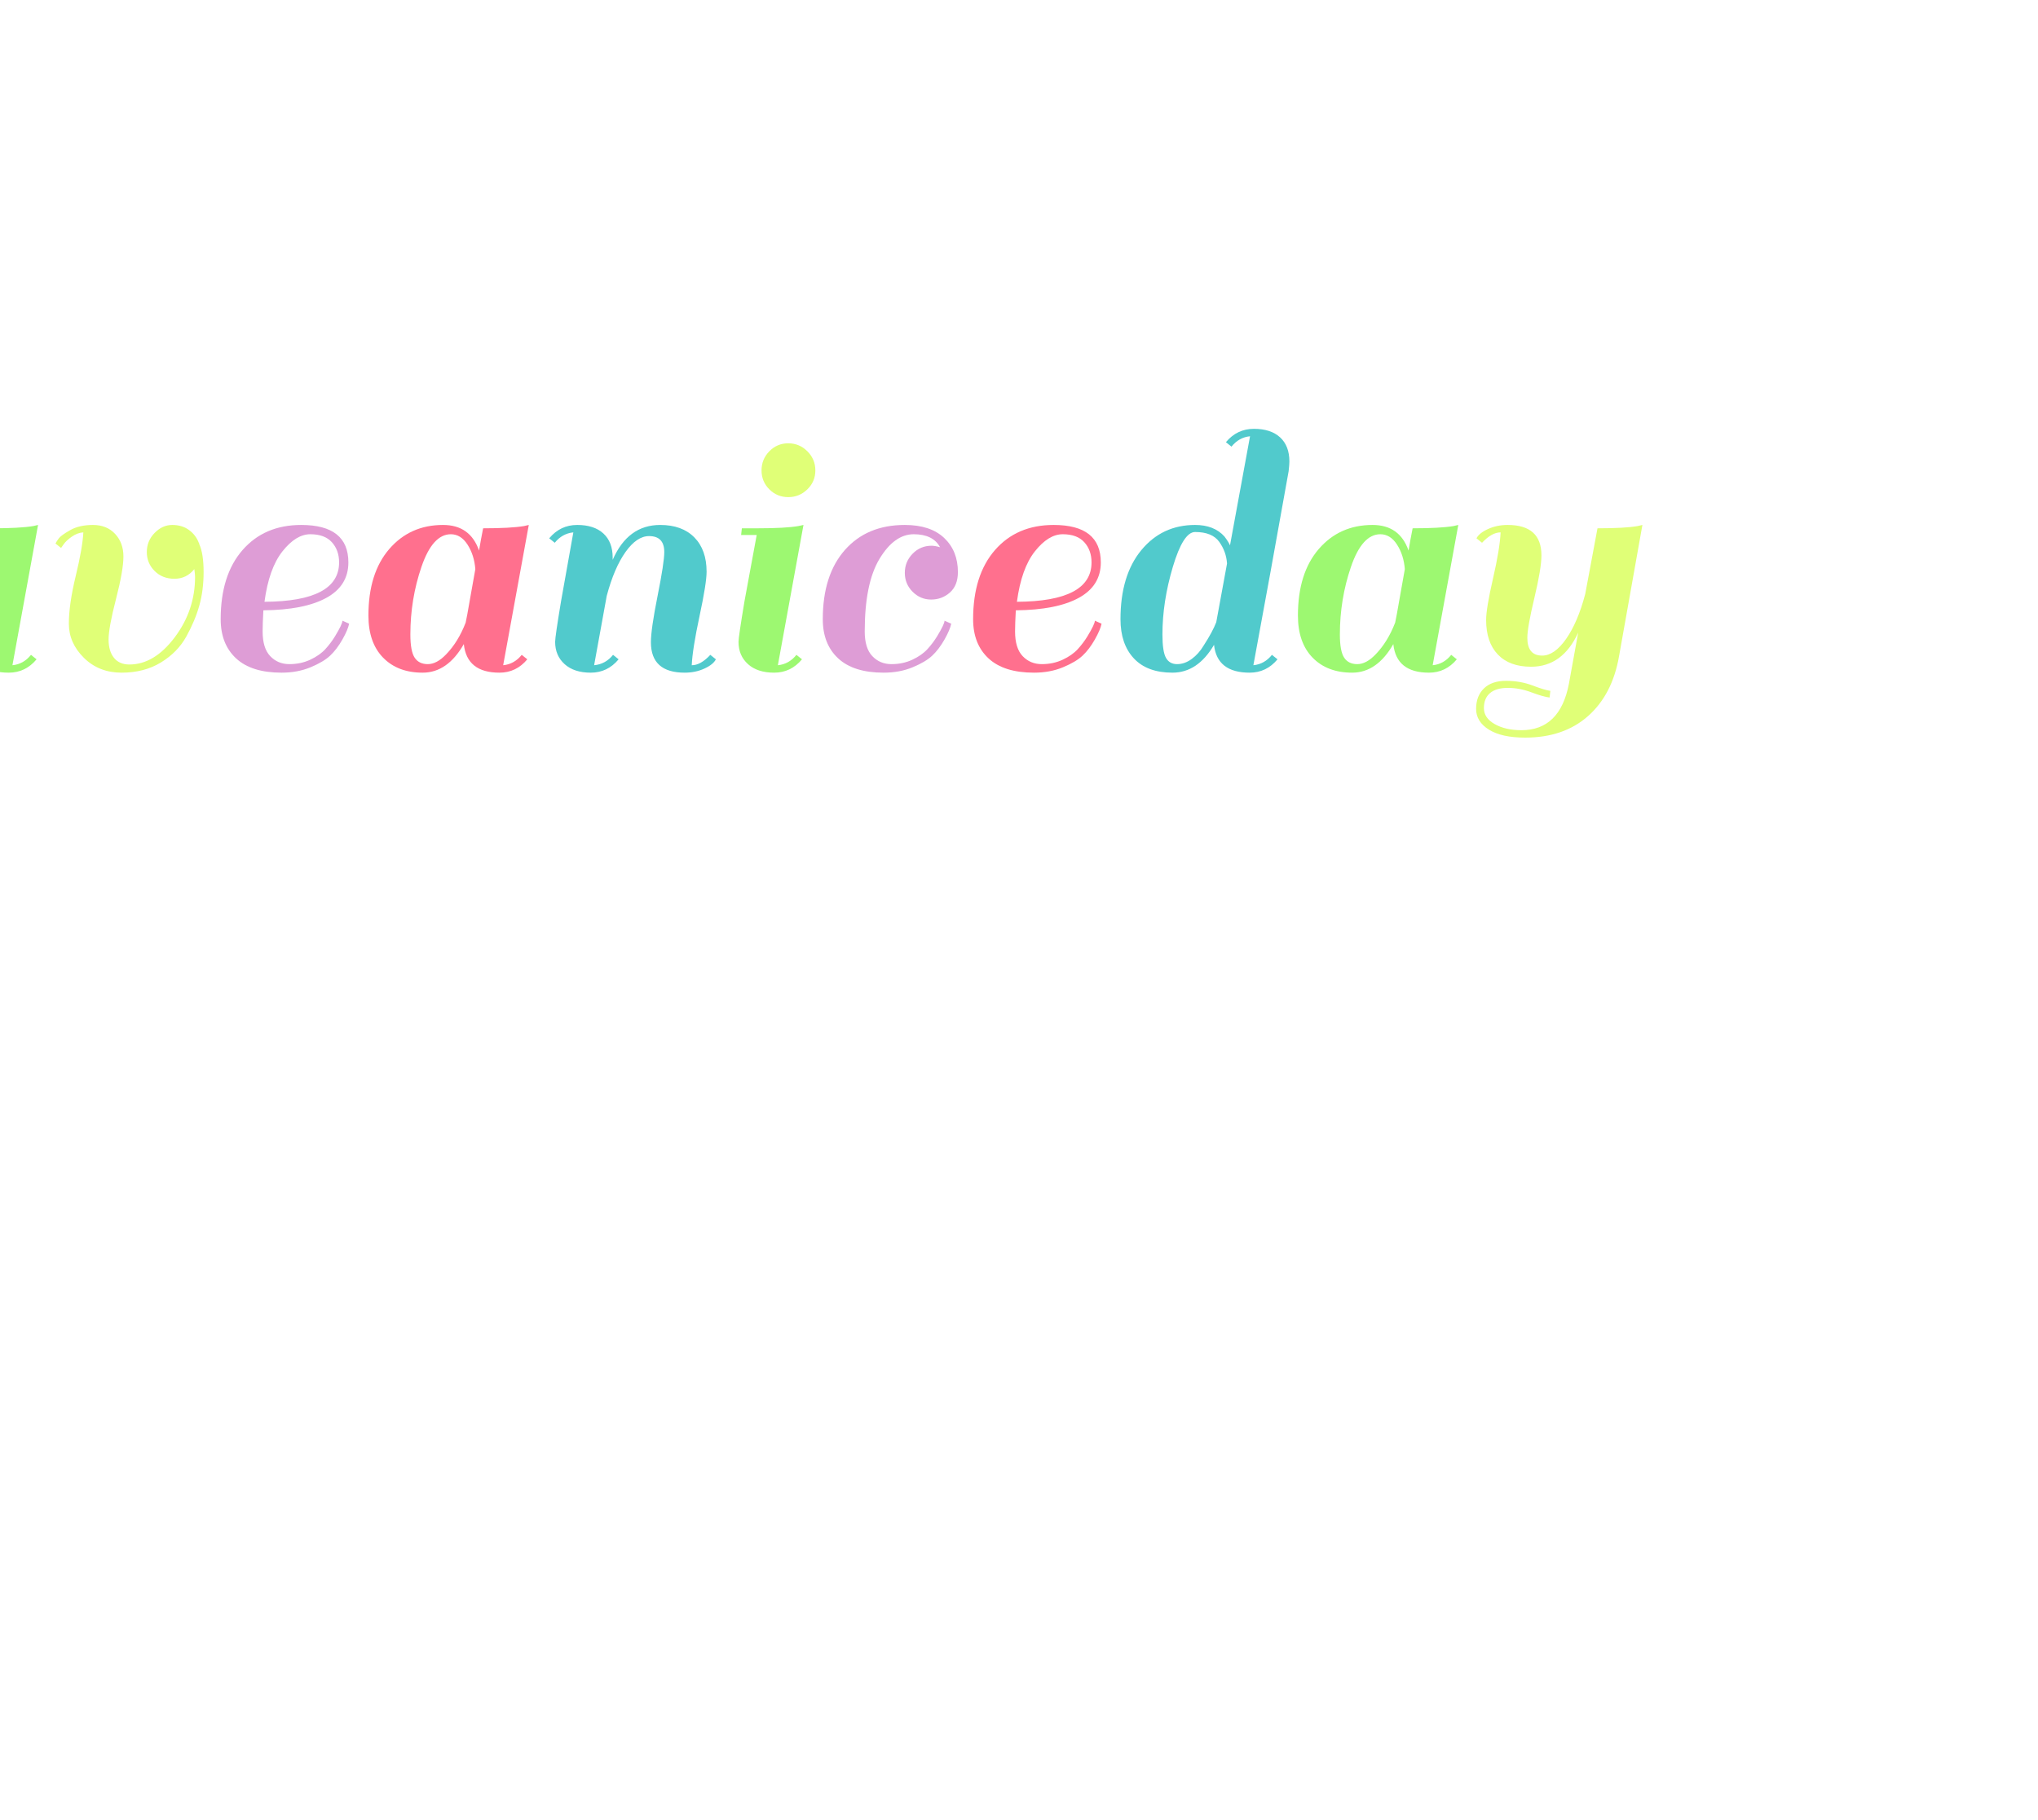
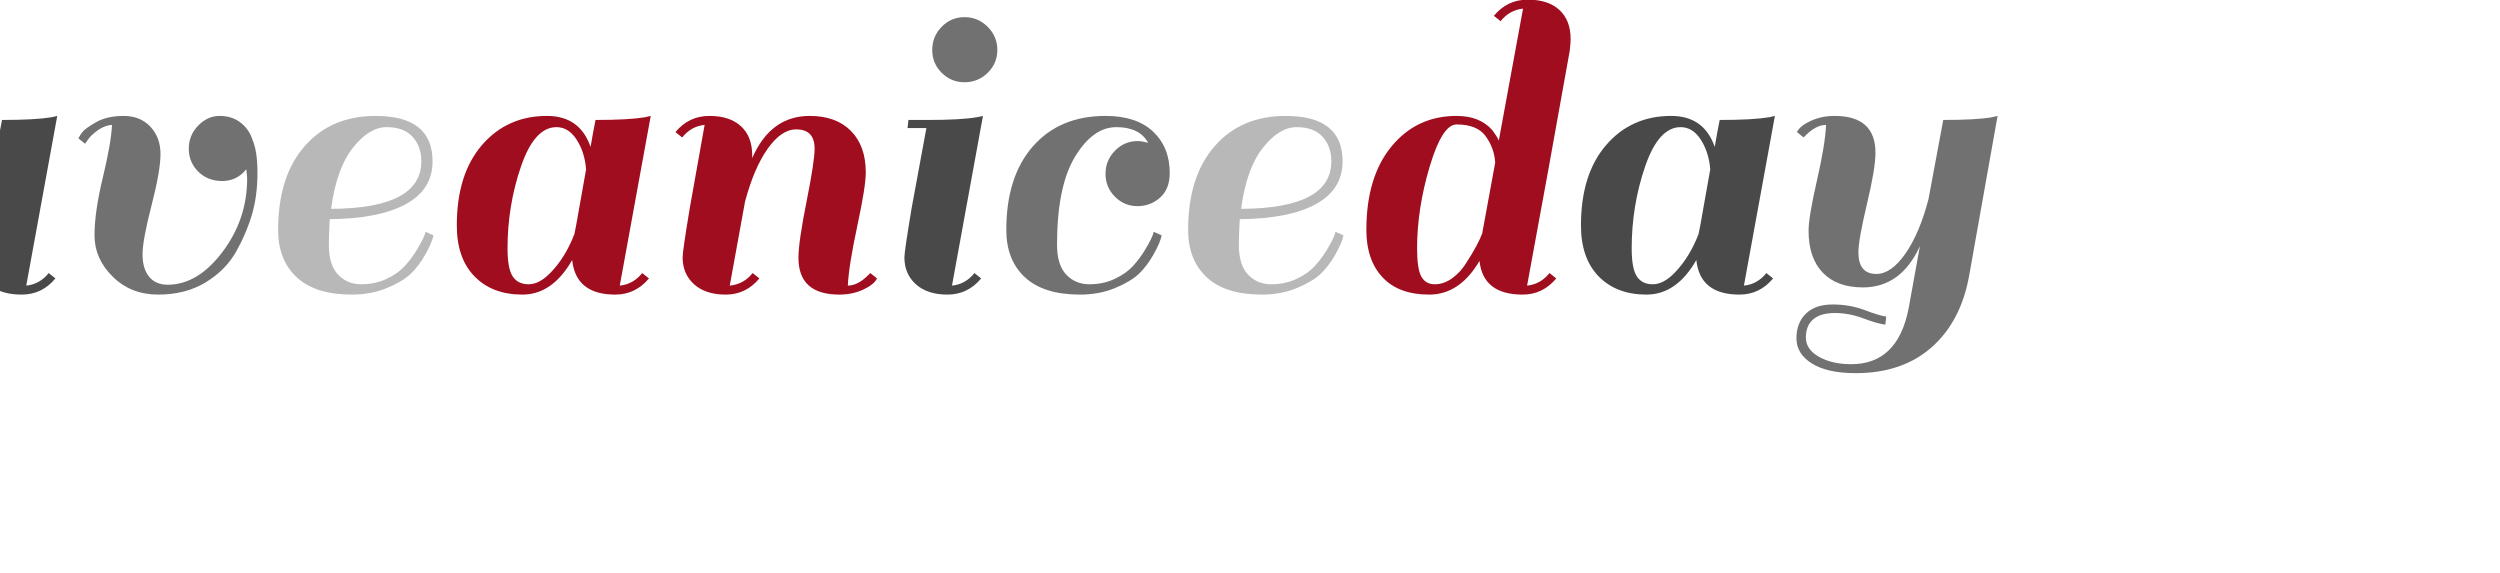
- <svg xmlns="http://www.w3.org/2000/svg" style="margin: auto; background: rgb(255, 255, 255); display: block; shape-rendering: auto; animation-play-state: running; animation-delay: 0s;" width="280" height="250" preserveAspectRatio="xMidYMid">
-   <style type="text/css" style="animation-play-state: running; animation-delay: 0s;">
+ <svg xmlns="http://www.w3.org/2000/svg" style="margin: auto; background: rgb(255, 255, 255); display: block; shape-rendering: auto;" width="284" height="65" preserveAspectRatio="xMidYMid">
+   <style type="text/css">
  text {
    text-anchor: middle; font-size: 51px; opacity: 0;
  }
</style>
-   <g style="transform-origin: 140px 125px; transform: scale(0.6375); animation-play-state: running; animation-delay: 0s;">
-     <g transform="translate(140,125)" style="animation-play-state: running; animation-delay: 0s;">
-       <g transform="translate(0,0)" style="animation-play-state: running; animation-delay: 0s;">
-         <g class="path" style="transform: rotate(0deg); transform-origin: -188.12px -6.284px; animation: 1s linear -0.609s infinite normal forwards running spin-1f613a1f-35c3-4857-a098-649458b7b19c;">
-           <path d="M34.72-0.88L34.72-0.88L34.72-0.88Q36.64-0.88 38.72-3.12L38.72-3.12L39.92-2.16L39.92-2.16Q39.36-1.04 37.44-0.16L37.44-0.16L37.44-0.16Q35.52 0.72 33.20 0.72L33.20 0.72L33.20 0.72Q25.92 0.72 25.92-5.84L25.92-5.84L25.92-5.84Q25.92-8.64 27.36-15.84L27.36-15.84L27.36-15.84Q28.80-23.04 28.80-25.28L28.80-25.28L28.80-25.28Q28.80-28.72 25.52-28.72L25.52-28.72L25.52-28.72Q22.80-28.72 20.28-25.04L20.28-25.04L20.28-25.04Q17.76-21.36 16.16-15.04L16.16-15.04L13.52 0L3.92 0L12.80-50.24L12.80-50.24Q10.40-50 8.80-48L8.80-48L7.60-48.96L7.60-48.96Q10-51.84 13.64-51.84L13.64-51.84L13.64-51.84Q17.28-51.84 19.28-50L19.28-50L19.28-50Q21.28-48.16 21.28-44.80L21.28-44.80L21.28-44.80Q21.28-44.16 21.12-42.72L21.12-42.72L17.76-23.76L17.76-23.76Q21.04-31.12 27.92-31.12L27.92-31.12L27.92-31.12Q32.64-31.12 35.28-28.44L35.28-28.44L35.28-28.44Q37.92-25.76 37.92-21.04L37.92-21.04L37.92-21.04Q37.92-18.56 36.40-11.48L36.40-11.48L36.40-11.48Q34.88-4.40 34.72-0.88" fill="#51cacc" stroke="none" stroke-width="none" transform="translate(-210.04,19.27594)" style="fill: rgb(81, 202, 204); animation-play-state: running; animation-delay: 0s;" />
+   <g style="transform-origin: 142px 32.5px; transform: scale(0.6375);">
+     <g transform="translate(142,32.5)">
+       <g transform="translate(0,0)">
+         <g class="path" style="transform: rotate(0deg); transform-origin: -188.12px -6.284px; animation: 1s linear -0.609s infinite normal forwards running spin-c7ecca98-1700-4280-b7d8-c9ec2cd5ef61;">
+           <path d="M34.72-0.88L34.72-0.88L34.72-0.88Q36.64-0.88 38.72-3.12L38.72-3.12L39.92-2.16L39.92-2.16Q39.36-1.04 37.44-0.16L37.44-0.16L37.44-0.16Q35.52 0.72 33.20 0.72L33.20 0.72L33.20 0.72Q25.92 0.72 25.92-5.84L25.92-5.84L25.92-5.84Q25.92-8.64 27.36-15.84L27.36-15.84L27.36-15.84Q28.80-23.04 28.80-25.28L28.80-25.28L28.80-25.28Q28.80-28.72 25.52-28.72L25.52-28.72L25.52-28.72Q22.80-28.72 20.28-25.04L20.28-25.04L20.28-25.04Q17.76-21.36 16.16-15.04L16.16-15.04L13.52 0L3.92 0L12.80-50.24L12.80-50.24Q10.40-50 8.80-48L8.80-48L7.60-48.96L7.60-48.96Q10-51.84 13.64-51.84L13.64-51.84L13.64-51.84Q17.28-51.84 19.28-50L19.28-50L19.28-50Q21.28-48.16 21.28-44.80L21.28-44.80L21.28-44.80Q21.28-44.16 21.12-42.72L21.12-42.72L17.76-23.76L17.76-23.76Q21.04-31.12 27.92-31.12L27.92-31.12L27.92-31.12Q32.64-31.12 35.28-28.44L35.28-28.44L35.28-28.44Q37.92-25.76 37.92-21.04L37.92-21.04L37.92-21.04Q37.92-18.56 36.40-11.48L36.40-11.48L36.40-11.48Q34.88-4.40 34.72-0.88" fill="#a00d1e" stroke="none" stroke-width="none" transform="translate(-210.04,19.27594)" style="fill: rgb(160, 13, 30);" />
        </g>
-         <g class="path" style="transform: rotate(0deg); transform-origin: -149.08px 4.076px; animation: 1s linear -0.558s infinite normal forwards running spin-1f613a1f-35c3-4857-a098-649458b7b19c;">
-           <path d="M71.92 0.72L71.92 0.72L71.92 0.72Q64.88 0.72 64.24-5.44L64.24-5.44L64.24-5.44Q60.72 0.72 55.36 0.72L55.36 0.72L55.36 0.72Q50 0.72 46.84-2.52L46.84-2.52L46.84-2.52Q43.68-5.76 43.68-11.60L43.68-11.60L43.68-11.60Q43.68-20.72 48.16-25.92L48.16-25.92L48.16-25.92Q52.64-31.12 59.76-31.12L59.76-31.12L59.76-31.12Q65.60-31.12 67.52-25.60L67.52-25.60L67.52-25.60Q67.92-28 68.40-30.40L68.40-30.40L68.40-30.40Q74.32-30.40 77.20-30.88L77.20-30.88L78.24-31.12L72.72-0.88L72.72-0.88Q75.12-1.12 76.72-3.12L76.72-3.12L77.92-2.16L77.92-2.16Q75.52 0.72 71.92 0.72zM52.72-7.52L52.72-7.52Q52.72-3.92 53.64-2.52L53.64-2.52L53.64-2.52Q54.56-1.12 56.48-1.12L56.48-1.12L56.48-1.12Q58.40-1.12 60.40-3.20L60.40-3.20L60.40-3.20Q63.04-5.92 64.64-10.08L64.64-10.08L64.64-10.08Q64.88-11.12 65.56-15.08L65.56-15.08L65.56-15.08Q66.24-19.04 66.72-21.60L66.72-21.60L66.72-21.60Q66.48-24.64 65.04-26.88L65.04-26.88L65.04-26.88Q63.60-29.12 61.44-29.12L61.44-29.12L61.44-29.12Q57.52-29.12 55.12-22.12L55.12-22.12L55.12-22.12Q52.72-15.12 52.72-7.52L52.72-7.52" fill="#51cacc" stroke="none" stroke-width="none" transform="translate(-210.04,19.27594)" style="fill: rgb(157, 248, 113); animation-play-state: running; animation-delay: 0s;" />
+         <g class="path" style="transform: rotate(0deg); transform-origin: -149.08px 4.076px; animation: 1s linear -0.558s infinite normal forwards running spin-c7ecca98-1700-4280-b7d8-c9ec2cd5ef61;">
+           <path d="M71.92 0.72L71.92 0.72L71.92 0.72Q64.88 0.72 64.24-5.44L64.24-5.44L64.24-5.44Q60.72 0.72 55.36 0.72L55.36 0.72L55.36 0.72Q50 0.72 46.84-2.52L46.84-2.52L46.84-2.52Q43.68-5.76 43.68-11.60L43.68-11.60L43.68-11.60Q43.68-20.72 48.16-25.92L48.16-25.92L48.16-25.92Q52.64-31.12 59.76-31.12L59.76-31.12L59.76-31.12Q65.60-31.12 67.52-25.60L67.52-25.60L67.52-25.60Q67.92-28 68.40-30.40L68.40-30.40L68.40-30.40Q74.32-30.40 77.20-30.88L77.20-30.88L78.24-31.12L72.72-0.88L72.72-0.88Q75.12-1.12 76.72-3.12L76.72-3.12L77.92-2.16L77.92-2.16Q75.52 0.72 71.92 0.72zM52.72-7.52L52.72-7.52Q52.72-3.92 53.64-2.52L53.64-2.52L53.64-2.52Q54.56-1.12 56.48-1.12L56.48-1.12L56.48-1.12Q58.40-1.12 60.40-3.20L60.40-3.20L60.40-3.20Q63.04-5.92 64.64-10.08L64.64-10.08L64.64-10.08Q64.88-11.12 65.56-15.08L65.56-15.08L65.56-15.08Q66.24-19.04 66.72-21.60L66.72-21.60L66.72-21.60Q66.48-24.64 65.04-26.88L65.04-26.88L65.04-26.88Q63.60-29.12 61.44-29.12L61.44-29.12L61.44-29.12Q57.52-29.12 55.12-22.12L55.12-22.12L55.12-22.12Q52.72-15.12 52.72-7.52L52.72-7.52" fill="#a00d1e" stroke="none" stroke-width="none" transform="translate(-210.04,19.27594)" style="fill: rgb(73, 73, 73);" />
        </g>
-         <g class="path" style="transform: rotate(0deg); transform-origin: -112.08px 4.076px; animation: 1s linear -0.508s infinite normal forwards running spin-1f613a1f-35c3-4857-a098-649458b7b19c;">
-           <path d="M103.36-21.20L103.36-21.20L103.36-21.20Q101.68-22.88 101.68-25.28L101.68-25.28L101.68-25.28Q101.68-27.68 103.36-29.40L103.36-29.40L103.36-29.40Q105.04-31.12 107.16-31.12L107.16-31.12L107.16-31.12Q109.28-31.12 110.76-30.04L110.76-30.04L110.76-30.04Q112.24-28.96 112.88-27.28L112.88-27.28L112.88-27.28Q112.96-27.20 112.96-27.12L112.96-27.12L112.96-27.04L112.96-27.04Q113.92-24.96 113.92-21L113.92-21L113.92-21Q113.92-17.04 113-13.76L113-13.76L113-13.76Q112.08-10.48 110.20-7.08L110.20-7.08L110.20-7.08Q108.32-3.68 104.72-1.48L104.72-1.48L104.72-1.48Q101.12 0.72 96.24 0.72L96.24 0.72L96.24 0.72Q91.36 0.72 88.12-2.48L88.12-2.48L88.12-2.48Q84.88-5.68 84.88-9.84L84.88-9.84L84.88-9.84Q84.88-14 86.36-20.12L86.36-20.12L86.36-20.12Q87.84-26.24 88-29.52L88-29.52L88-29.52Q86.72-29.44 85.52-28.60L85.52-28.60L85.52-28.60Q84.32-27.76 83.76-26.96L83.76-26.96L83.20-26.16L82-27.12L82-27.12Q82.24-27.60 82.72-28.24L82.72-28.24L82.72-28.24Q83.20-28.88 85.16-30L85.16-30L85.16-30Q87.12-31.12 90.08-31.12L90.08-31.12L90.08-31.12Q93.04-31.12 94.84-29.20L94.84-29.20L94.84-29.20Q96.64-27.28 96.64-24.32L96.64-24.32L96.64-24.32Q96.64-21.36 95.04-15.16L95.04-15.16L95.04-15.16Q93.44-8.96 93.44-6.44L93.44-6.44L93.44-6.44Q93.44-3.92 94.60-2.48L94.60-2.48L94.60-2.48Q95.76-1.04 97.92-1.04L97.92-1.04L97.92-1.04Q103.28-1.04 107.68-6.88L107.68-6.88L107.68-6.88Q112.08-12.72 112.08-19.92L112.08-19.92L112.08-19.92Q112.08-20.48 111.92-21.60L111.92-21.60L111.92-21.60Q110.24-19.52 107.64-19.52L107.64-19.52L107.64-19.52Q105.04-19.52 103.36-21.20" fill="#51cacc" stroke="none" stroke-width="none" transform="translate(-210.04,19.27594)" style="fill: rgb(224, 255, 119); animation-play-state: running; animation-delay: 0s;" />
+         <g class="path" style="transform: rotate(0deg); transform-origin: -112.08px 4.076px; animation: 1s linear -0.508s infinite normal forwards running spin-c7ecca98-1700-4280-b7d8-c9ec2cd5ef61;">
+           <path d="M103.36-21.20L103.36-21.20L103.36-21.20Q101.68-22.88 101.68-25.28L101.68-25.28L101.68-25.28Q101.68-27.68 103.36-29.40L103.36-29.40L103.36-29.40Q105.04-31.12 107.16-31.12L107.16-31.12L107.16-31.12Q109.28-31.12 110.76-30.04L110.76-30.04L110.76-30.04Q112.24-28.96 112.88-27.28L112.88-27.28L112.88-27.28Q112.96-27.20 112.96-27.12L112.96-27.12L112.96-27.04L112.96-27.04Q113.92-24.96 113.92-21L113.92-21L113.92-21Q113.92-17.04 113-13.76L113-13.76L113-13.76Q112.08-10.48 110.20-7.08L110.20-7.08L110.20-7.08Q108.32-3.68 104.72-1.48L104.72-1.48L104.72-1.48Q101.12 0.72 96.24 0.72L96.24 0.72L96.24 0.72Q91.36 0.72 88.12-2.48L88.12-2.48L88.12-2.48Q84.88-5.68 84.88-9.84L84.88-9.84L84.88-9.84Q84.88-14 86.36-20.12L86.36-20.12L86.36-20.12Q87.84-26.24 88-29.52L88-29.52L88-29.52Q86.72-29.44 85.52-28.60L85.52-28.60L85.52-28.60Q84.32-27.76 83.76-26.96L83.76-26.96L83.20-26.16L82-27.12L82-27.12Q82.24-27.60 82.72-28.24L82.72-28.24L82.72-28.24Q83.20-28.88 85.16-30L85.16-30L85.16-30Q87.12-31.12 90.08-31.12L90.08-31.12L90.08-31.12Q93.04-31.12 94.84-29.20L94.84-29.20L94.84-29.20Q96.64-27.28 96.64-24.32L96.64-24.32L96.64-24.32Q96.64-21.36 95.04-15.16L95.04-15.16L95.04-15.16Q93.44-8.96 93.44-6.44L93.44-6.44L93.44-6.44Q93.44-3.92 94.60-2.48L94.60-2.48L94.60-2.48Q95.76-1.04 97.92-1.04L97.92-1.04L97.92-1.04Q103.28-1.04 107.68-6.88L107.68-6.88L107.68-6.88Q112.08-12.72 112.08-19.92L112.08-19.92L112.08-19.92Q112.08-20.48 111.92-21.60L111.92-21.60L111.92-21.60Q110.24-19.52 107.64-19.52L107.64-19.52L107.64-19.52Q105.04-19.52 103.36-21.20" fill="#a00d1e" stroke="none" stroke-width="none" transform="translate(-210.04,19.27594)" style="fill: rgb(113, 113, 113);" />
        </g>
-         <g class="path" style="transform: rotate(0deg); transform-origin: -78.6px 4.076px; animation: 1s linear -0.457s infinite normal forwards running spin-1f613a1f-35c3-4857-a098-649458b7b19c;">
-           <path d="M134.96-31.12L134.96-31.12L134.96-31.12Q145.12-31.12 145.12-23.04L145.12-23.04L145.12-23.04Q145.12-18 140.36-15.40L140.36-15.40L140.36-15.40Q135.60-12.80 126.80-12.72L126.80-12.72L126.80-12.72Q126.64-9.84 126.64-8.16L126.64-8.16L126.64-8.16Q126.64-4.56 128.28-2.84L128.28-2.84L128.28-2.84Q129.92-1.12 132.40-1.12L132.40-1.12L132.40-1.12Q134.88-1.12 136.92-2.08L136.92-2.08L136.92-2.08Q138.96-3.04 140.16-4.36L140.16-4.36L140.16-4.36Q141.36-5.68 142.24-7.12L142.24-7.12L142.24-7.12Q143.84-9.76 143.84-10.48L143.84-10.48L145.28-9.84L145.28-9.84Q145.04-8.56 143.84-6.44L143.84-6.44L143.84-6.44Q142.64-4.32 141.20-2.96L141.20-2.96L141.20-2.96Q139.76-1.60 136.96-0.44L136.96-0.44L136.96-0.44Q134.16 0.72 130.72 0.72L130.72 0.72L130.72 0.72Q124.24 0.72 120.92-2.36L120.92-2.36L120.92-2.36Q117.60-5.44 117.60-10.80L117.60-10.80L117.60-10.80Q117.60-20.32 122.32-25.72L122.32-25.72L122.32-25.72Q127.04-31.12 134.96-31.12zM143.12-23.04L143.12-23.04Q143.12-25.68 141.56-27.40L141.56-27.40L141.56-27.40Q140-29.12 136.92-29.12L136.92-29.12L136.92-29.12Q133.84-29.12 130.92-25.44L130.92-25.44L130.92-25.44Q128-21.76 127.04-14.56L127.04-14.56L127.04-14.56Q143.12-14.64 143.12-23.04L143.12-23.04" fill="#51cacc" stroke="none" stroke-width="none" transform="translate(-210.04,19.27594)" style="fill: rgb(222, 157, 214); animation-play-state: running; animation-delay: 0s;" />
+         <g class="path" style="transform: rotate(0deg); transform-origin: -78.6px 4.076px; animation: 1s linear -0.457s infinite normal forwards running spin-c7ecca98-1700-4280-b7d8-c9ec2cd5ef61;">
+           <path d="M134.96-31.12L134.96-31.12L134.96-31.12Q145.12-31.12 145.12-23.04L145.12-23.04L145.12-23.04Q145.12-18 140.36-15.40L140.36-15.40L140.36-15.40Q135.60-12.80 126.80-12.72L126.80-12.72L126.80-12.72Q126.64-9.84 126.64-8.16L126.64-8.16L126.64-8.16Q126.64-4.56 128.28-2.84L128.28-2.84L128.28-2.84Q129.92-1.12 132.40-1.12L132.40-1.12L132.40-1.12Q134.88-1.12 136.92-2.08L136.92-2.08L136.92-2.08Q138.96-3.04 140.16-4.36L140.16-4.36L140.16-4.36Q141.36-5.68 142.24-7.12L142.24-7.12L142.24-7.12Q143.84-9.76 143.84-10.48L143.84-10.48L145.28-9.84L145.28-9.84Q145.04-8.56 143.84-6.44L143.84-6.44L143.84-6.44Q142.64-4.32 141.20-2.96L141.20-2.96L141.20-2.96Q139.76-1.60 136.96-0.44L136.96-0.44L136.96-0.44Q134.16 0.72 130.72 0.72L130.72 0.72L130.72 0.72Q124.24 0.72 120.92-2.36L120.92-2.36L120.92-2.36Q117.60-5.44 117.60-10.80L117.60-10.80L117.60-10.80Q117.60-20.32 122.32-25.72L122.32-25.72L122.32-25.72Q127.04-31.12 134.96-31.12zM143.12-23.04L143.12-23.04Q143.12-25.68 141.56-27.40L141.56-27.40L141.56-27.40Q140-29.12 136.92-29.12L136.92-29.12L136.92-29.12Q133.84-29.12 130.92-25.44L130.92-25.44L130.92-25.44Q128-21.76 127.04-14.56L127.04-14.56L127.04-14.56Q143.12-14.64 143.12-23.04L143.12-23.04" fill="#a00d1e" stroke="none" stroke-width="none" transform="translate(-210.04,19.27594)" style="fill: rgb(184, 184, 184);" />
        </g>
-         <g class="path" style="transform: rotate(0deg); transform-origin: -43.32px 4.076px; animation: 1s linear -0.406s infinite normal forwards running spin-1f613a1f-35c3-4857-a098-649458b7b19c;">
-           <path d="M177.68 0.72L177.68 0.72L177.68 0.72Q170.64 0.72 170-5.44L170-5.44L170-5.44Q166.48 0.72 161.12 0.72L161.12 0.72L161.12 0.72Q155.76 0.72 152.60-2.52L152.60-2.52L152.60-2.52Q149.44-5.76 149.44-11.60L149.44-11.60L149.44-11.60Q149.44-20.72 153.92-25.92L153.92-25.92L153.92-25.92Q158.40-31.12 165.52-31.12L165.52-31.12L165.52-31.12Q171.36-31.12 173.28-25.60L173.28-25.60L173.28-25.60Q173.68-28 174.16-30.40L174.16-30.40L174.16-30.40Q180.08-30.40 182.96-30.88L182.96-30.88L184-31.12L178.48-0.88L178.48-0.88Q180.88-1.12 182.48-3.12L182.48-3.12L183.68-2.16L183.68-2.16Q181.28 0.72 177.68 0.72zM158.48-7.52L158.48-7.52Q158.48-3.92 159.40-2.52L159.40-2.52L159.40-2.52Q160.32-1.12 162.24-1.12L162.24-1.12L162.24-1.12Q164.16-1.12 166.16-3.20L166.16-3.20L166.16-3.20Q168.80-5.92 170.40-10.08L170.40-10.08L170.40-10.08Q170.64-11.12 171.32-15.08L171.32-15.08L171.32-15.08Q172-19.04 172.48-21.60L172.48-21.60L172.48-21.60Q172.24-24.64 170.80-26.88L170.80-26.88L170.80-26.88Q169.36-29.12 167.20-29.12L167.20-29.12L167.20-29.12Q163.28-29.12 160.88-22.12L160.88-22.12L160.88-22.12Q158.48-15.12 158.48-7.52L158.48-7.52" fill="#51cacc" stroke="none" stroke-width="none" transform="translate(-210.04,19.27594)" style="fill: rgb(255, 112, 142); animation-play-state: running; animation-delay: 0s;" />
+         <g class="path" style="transform: rotate(0deg); transform-origin: -43.32px 4.076px; animation: 1s linear -0.406s infinite normal forwards running spin-c7ecca98-1700-4280-b7d8-c9ec2cd5ef61;">
+           <path d="M177.68 0.72L177.68 0.72L177.68 0.72Q170.64 0.72 170-5.44L170-5.44L170-5.44Q166.48 0.72 161.12 0.72L161.12 0.72L161.12 0.72Q155.76 0.72 152.60-2.52L152.60-2.52L152.60-2.52Q149.44-5.76 149.44-11.60L149.44-11.60L149.44-11.60Q149.44-20.72 153.92-25.92L153.92-25.92L153.92-25.92Q158.40-31.12 165.52-31.12L165.52-31.12L165.52-31.12Q171.36-31.12 173.28-25.60L173.28-25.60L173.28-25.60Q173.68-28 174.16-30.40L174.16-30.40L174.16-30.40Q180.08-30.40 182.96-30.88L182.96-30.88L184-31.12L178.48-0.88L178.48-0.88Q180.88-1.12 182.48-3.12L182.48-3.12L183.68-2.16L183.68-2.16Q181.28 0.72 177.68 0.72zM158.48-7.52L158.48-7.52Q158.48-3.92 159.40-2.52L159.40-2.52L159.40-2.52Q160.32-1.12 162.24-1.12L162.24-1.12L162.24-1.12Q164.16-1.12 166.16-3.20L166.16-3.20L166.16-3.20Q168.80-5.92 170.40-10.08L170.40-10.08L170.40-10.08Q170.64-11.12 171.32-15.08L171.32-15.08L171.32-15.08Q172-19.04 172.48-21.60L172.48-21.60L172.48-21.60Q172.24-24.64 170.80-26.88L170.80-26.88L170.80-26.88Q169.36-29.12 167.20-29.12L167.20-29.12L167.20-29.12Q163.28-29.12 160.88-22.12L160.88-22.12L160.88-22.12Q158.48-15.12 158.48-7.52L158.48-7.52" fill="#a00d1e" stroke="none" stroke-width="none" transform="translate(-210.04,19.27594)" style="fill: rgb(160, 13, 30);" />
        </g>
-         <g class="path" style="transform: rotate(0deg); transform-origin: -3.68px 4.076px; animation: 1s linear -0.355s infinite normal forwards running spin-1f613a1f-35c3-4857-a098-649458b7b19c;">
-           <path d="M219.12-0.88L219.12-0.88L219.12-0.88Q221.04-0.88 223.12-3.12L223.12-3.12L224.32-2.16L224.32-2.16Q223.76-1.04 221.84-0.16L221.84-0.16L221.84-0.16Q219.92 0.72 217.60 0.72L217.60 0.72L217.60 0.72Q210.32 0.72 210.32-5.84L210.32-5.84L210.32-5.84Q210.32-8.64 211.76-15.84L211.76-15.84L211.76-15.84Q213.20-23.04 213.20-25.28L213.20-25.28L213.20-25.28Q213.20-28.72 209.92-28.72L209.92-28.72L209.92-28.72Q207.28-28.72 204.84-25.28L204.84-25.28L204.84-25.28Q202.40-21.84 200.80-15.84L200.80-15.84L198.08-0.88L198.08-0.88Q200.56-1.12 202.16-3.12L202.16-3.12L203.36-2.16L203.36-2.16Q200.96 0.72 197.36 0.72L197.36 0.72L197.36 0.72Q193.76 0.72 191.72-1.12L191.72-1.12L191.72-1.12Q189.68-2.96 189.68-5.92L189.68-5.92L189.68-5.92Q189.68-7.04 190.96-14.72L190.96-14.72L193.60-29.52L193.60-29.52Q191.20-29.28 189.60-27.28L189.60-27.28L188.40-28.24L188.40-28.24Q190.80-31.12 194.44-31.12L194.44-31.12L194.44-31.12Q198.08-31.12 200.08-29.28L200.08-29.28L200.08-29.28Q202.08-27.44 202.08-24.08L202.08-24.08L202.08-23.60L202.08-23.60Q205.36-31.12 212.32-31.12L212.32-31.12L212.32-31.12Q217.04-31.12 219.68-28.44L219.68-28.44L219.68-28.44Q222.32-25.76 222.32-21.04L222.32-21.04L222.32-21.04Q222.32-18.56 220.80-11.48L220.80-11.48L220.80-11.48Q219.28-4.40 219.12-0.88" fill="#51cacc" stroke="none" stroke-width="none" transform="translate(-210.04,19.27594)" style="fill: rgb(81, 202, 204); animation-play-state: running; animation-delay: 0s;" />
+         <g class="path" style="transform: rotate(0deg); transform-origin: -3.68px 4.076px; animation: 1s linear -0.355s infinite normal forwards running spin-c7ecca98-1700-4280-b7d8-c9ec2cd5ef61;">
+           <path d="M219.12-0.88L219.12-0.88L219.12-0.88Q221.04-0.88 223.12-3.12L223.12-3.12L224.32-2.16L224.32-2.16Q223.76-1.04 221.84-0.16L221.84-0.16L221.84-0.16Q219.92 0.72 217.60 0.72L217.60 0.72L217.60 0.72Q210.32 0.72 210.32-5.84L210.32-5.84L210.32-5.84Q210.32-8.64 211.76-15.84L211.76-15.84L211.76-15.84Q213.20-23.04 213.20-25.28L213.20-25.28L213.20-25.28Q213.20-28.72 209.92-28.72L209.92-28.72L209.92-28.72Q207.28-28.72 204.84-25.28L204.84-25.28L204.84-25.28Q202.40-21.84 200.80-15.84L200.80-15.84L198.08-0.88L198.08-0.88Q200.56-1.12 202.16-3.12L202.16-3.12L203.36-2.16L203.36-2.16Q200.96 0.72 197.36 0.72L197.36 0.72L197.36 0.72Q193.76 0.72 191.72-1.12L191.72-1.12L191.72-1.12Q189.68-2.96 189.68-5.92L189.68-5.92L189.68-5.92Q189.68-7.04 190.96-14.72L190.96-14.72L193.60-29.52L193.60-29.52Q191.20-29.28 189.60-27.28L189.60-27.28L188.40-28.24L188.40-28.24Q190.80-31.12 194.44-31.12L194.44-31.12L194.44-31.12Q198.08-31.12 200.08-29.28L200.08-29.28L200.08-29.28Q202.08-27.44 202.08-24.08L202.08-24.08L202.08-23.60L202.08-23.60Q205.36-31.12 212.32-31.12L212.32-31.12L212.32-31.12Q217.04-31.12 219.68-28.44L219.68-28.44L219.68-28.44Q222.32-25.76 222.32-21.04L222.32-21.04L222.32-21.04Q222.32-18.56 220.80-11.48L220.80-11.48L220.80-11.48Q219.28-4.40 219.12-0.88" fill="#a00d1e" stroke="none" stroke-width="none" transform="translate(-210.04,19.27594)" style="fill: rgb(160, 13, 30);" />
        </g>
-         <g class="path" style="transform: rotate(0deg); transform-origin: 26.16px 4.076px; animation: 1s linear -0.305s infinite normal forwards running spin-1f613a1f-35c3-4857-a098-649458b7b19c;">
-           <path d="M242.88-2.16L242.88-2.16Q240.48 0.72 236.88 0.72L236.88 0.72L236.88 0.72Q233.28 0.72 231.24-1.12L231.24-1.12L231.24-1.12Q229.20-2.96 229.20-5.92L229.20-5.92L229.20-5.92Q229.20-6.96 230.48-14.64L230.48-14.64L233.12-28.96L229.76-28.96L229.92-30.40L233.36-30.40L233.36-30.40Q239.28-30.40 242.08-30.88L242.08-30.88L243.20-31.12L237.68-0.88L237.68-0.88Q240.08-1.12 241.68-3.12L241.68-3.12L242.88-2.16" fill="#51cacc" stroke="none" stroke-width="none" transform="translate(-210.04,19.27594)" style="fill: rgb(157, 248, 113); animation-play-state: running; animation-delay: 0s;" />
+         <g class="path" style="transform: rotate(0deg); transform-origin: 26.16px 4.076px; animation: 1s linear -0.305s infinite normal forwards running spin-c7ecca98-1700-4280-b7d8-c9ec2cd5ef61;">
+           <path d="M242.88-2.16L242.88-2.16Q240.48 0.72 236.88 0.72L236.88 0.72L236.88 0.72Q233.28 0.72 231.24-1.12L231.24-1.12L231.24-1.12Q229.20-2.96 229.20-5.92L229.20-5.92L229.20-5.92Q229.20-6.96 230.48-14.64L230.48-14.64L233.12-28.96L229.76-28.96L229.92-30.40L233.36-30.40L233.36-30.40Q239.28-30.40 242.08-30.88L242.08-30.88L243.20-31.12L237.68-0.88L237.68-0.88Q240.08-1.12 241.68-3.12L241.68-3.12L242.88-2.16" fill="#a00d1e" stroke="none" stroke-width="none" transform="translate(-210.04,19.27594)" style="fill: rgb(73, 73, 73);" />
        </g>
-         <g class="path" style="transform: rotate(0deg); transform-origin: 29.92px -23.644px; animation: 1s linear -0.254s infinite normal forwards running spin-1f613a1f-35c3-4857-a098-649458b7b19c;">
-           <path d="M235.84-38.80L235.84-38.80L235.84-38.80Q234.16-40.48 234.16-42.88L234.16-42.88L234.16-42.88Q234.16-45.28 235.84-47L235.84-47L235.84-47Q237.52-48.72 239.92-48.72L239.92-48.72L239.92-48.72Q242.32-48.72 244.04-47L244.04-47L244.04-47Q245.76-45.28 245.76-42.88L245.76-42.88L245.76-42.88Q245.76-40.48 244.04-38.80L244.04-38.80L244.04-38.80Q242.32-37.12 239.92-37.12L239.92-37.12L239.92-37.12Q237.52-37.12 235.84-38.80" fill="#51cacc" stroke="none" stroke-width="none" transform="translate(-210.04,19.27594)" style="fill: rgb(224, 255, 119); animation-play-state: running; animation-delay: 0s;" />
+         <g class="path" style="transform: rotate(0deg); transform-origin: 29.92px -23.644px; animation: 1s linear -0.254s infinite normal forwards running spin-c7ecca98-1700-4280-b7d8-c9ec2cd5ef61;">
+           <path d="M235.84-38.80L235.84-38.80L235.84-38.80Q234.16-40.48 234.16-42.88L234.16-42.88L234.16-42.88Q234.16-45.28 235.84-47L235.84-47L235.84-47Q237.52-48.72 239.92-48.72L239.92-48.72L239.92-48.72Q242.32-48.72 244.04-47L244.04-47L244.04-47Q245.76-45.28 245.76-42.88L245.76-42.88L245.76-42.88Q245.76-40.48 244.04-38.80L244.04-38.80L244.04-38.80Q242.32-37.12 239.92-37.12L239.92-37.12L239.92-37.12Q237.52-37.12 235.84-38.80" fill="#a00d1e" stroke="none" stroke-width="none" transform="translate(-210.04,19.27594)" style="fill: rgb(113, 113, 113);" />
        </g>
-         <g class="path" style="transform: rotate(0deg); transform-origin: 51.88px 4.076px; animation: 1s linear -0.203s infinite normal forwards running spin-1f613a1f-35c3-4857-a098-649458b7b19c;">
-           <path d="M266.72-16.72L266.72-16.72L266.72-16.72Q265.04-18.40 265.04-20.80L265.04-20.80L265.04-20.80Q265.04-23.20 266.72-24.92L266.72-24.92L266.72-24.92Q268.40-26.64 270.80-26.64L270.80-26.64L270.80-26.64Q271.52-26.64 272.64-26.32L272.64-26.32L272.64-26.32Q271.12-29.12 266.96-29.12L266.96-29.12L266.96-29.12Q262.80-29.12 259.60-23.84L259.60-23.84L259.60-23.84Q256.40-18.56 256.40-8.16L256.40-8.16L256.40-8.16Q256.40-4.56 258.04-2.84L258.04-2.84L258.04-2.84Q259.68-1.12 262.16-1.12L262.16-1.12L262.16-1.12Q264.64-1.12 266.68-2.08L266.68-2.08L266.68-2.08Q268.72-3.04 269.92-4.36L269.92-4.36L269.92-4.36Q271.12-5.68 272-7.12L272-7.12L272-7.12Q273.60-9.76 273.60-10.48L273.60-10.48L275.04-9.84L275.04-9.84Q274.80-8.56 273.60-6.44L273.60-6.44L273.60-6.44Q272.40-4.32 270.96-2.96L270.96-2.96L270.96-2.96Q269.52-1.60 266.72-0.44L266.72-0.44L266.72-0.44Q263.92 0.72 260.48 0.72L260.48 0.72L260.48 0.72Q254.00 0.72 250.68-2.36L250.68-2.36L250.68-2.36Q247.36-5.44 247.36-10.80L247.36-10.80L247.36-10.80Q247.36-20.32 252.12-25.72L252.12-25.72L252.12-25.72Q256.88-31.12 265.04-31.12L265.04-31.12L265.04-31.12Q270.56-31.12 273.52-28.32L273.52-28.32L273.52-28.32Q276.48-25.52 276.48-20.96L276.48-20.96L276.48-20.96Q276.48-18.08 274.76-16.56L274.76-16.56L274.76-16.56Q273.04-15.04 270.72-15.04L270.72-15.04L270.72-15.04Q268.40-15.04 266.72-16.72" fill="#51cacc" stroke="none" stroke-width="none" transform="translate(-210.04,19.27594)" style="fill: rgb(222, 157, 214); animation-play-state: running; animation-delay: 0s;" />
+         <g class="path" style="transform: rotate(0deg); transform-origin: 51.88px 4.076px; animation: 1s linear -0.203s infinite normal forwards running spin-c7ecca98-1700-4280-b7d8-c9ec2cd5ef61;">
+           <path d="M266.72-16.72L266.72-16.72L266.72-16.72Q265.04-18.40 265.04-20.80L265.04-20.80L265.04-20.80Q265.04-23.20 266.72-24.92L266.72-24.92L266.72-24.92Q268.40-26.64 270.80-26.64L270.80-26.64L270.80-26.64Q271.52-26.64 272.64-26.32L272.64-26.32L272.64-26.32Q271.12-29.12 266.96-29.12L266.96-29.12L266.96-29.12Q262.80-29.12 259.60-23.84L259.60-23.84L259.60-23.84Q256.40-18.56 256.40-8.16L256.40-8.16L256.40-8.16Q256.40-4.56 258.04-2.84L258.04-2.84L258.04-2.84Q259.68-1.12 262.16-1.12L262.16-1.12L262.16-1.12Q264.64-1.12 266.68-2.08L266.68-2.08L266.68-2.08Q268.72-3.04 269.92-4.36L269.92-4.36L269.92-4.36Q271.12-5.68 272-7.12L272-7.12L272-7.12Q273.60-9.76 273.60-10.48L273.60-10.48L275.04-9.84L275.04-9.84Q274.80-8.56 273.60-6.44L273.60-6.44L273.60-6.44Q272.40-4.32 270.96-2.96L270.96-2.96L270.96-2.96Q269.52-1.60 266.72-0.44L266.72-0.44L266.72-0.44Q263.92 0.72 260.48 0.72L260.48 0.72L260.48 0.72Q254.00 0.72 250.68-2.36L250.68-2.36L250.68-2.36Q247.36-5.44 247.36-10.80L247.36-10.80L247.36-10.80Q247.36-20.32 252.12-25.72L252.12-25.72L252.12-25.72Q256.88-31.12 265.04-31.12L265.04-31.12L265.04-31.12Q270.56-31.12 273.52-28.32L273.52-28.32L273.52-28.32Q276.48-25.52 276.48-20.96L276.48-20.96L276.48-20.96Q276.48-18.08 274.76-16.56L274.76-16.56L274.76-16.56Q273.04-15.04 270.72-15.04L270.72-15.04L270.72-15.04Q268.40-15.04 266.72-16.72" fill="#a00d1e" stroke="none" stroke-width="none" transform="translate(-210.04,19.27594)" style="fill: rgb(113, 113, 113);" />
        </g>
-         <g class="path" style="transform: rotate(0deg); transform-origin: 83.56px 4.076px; animation: 1s linear -0.152s infinite normal forwards running spin-1f613a1f-35c3-4857-a098-649458b7b19c;">
-           <path d="M297.12-31.12L297.12-31.12L297.12-31.12Q307.28-31.12 307.28-23.04L307.28-23.04L307.28-23.04Q307.28-18 302.52-15.40L302.52-15.40L302.52-15.40Q297.76-12.80 288.96-12.72L288.96-12.72L288.96-12.72Q288.80-9.84 288.80-8.16L288.80-8.16L288.80-8.16Q288.80-4.56 290.44-2.84L290.44-2.84L290.44-2.84Q292.08-1.12 294.56-1.12L294.56-1.12L294.56-1.12Q297.04-1.12 299.08-2.08L299.08-2.08L299.08-2.08Q301.12-3.04 302.32-4.36L302.32-4.36L302.32-4.36Q303.52-5.68 304.40-7.12L304.40-7.12L304.40-7.12Q306-9.76 306-10.48L306-10.48L307.44-9.84L307.44-9.84Q307.20-8.56 306-6.44L306-6.44L306-6.44Q304.80-4.32 303.36-2.96L303.36-2.96L303.36-2.96Q301.92-1.60 299.12-0.44L299.12-0.44L299.12-0.44Q296.32 0.72 292.88 0.72L292.88 0.72L292.88 0.72Q286.40 0.72 283.08-2.36L283.08-2.36L283.08-2.36Q279.76-5.44 279.76-10.80L279.76-10.80L279.76-10.80Q279.76-20.32 284.48-25.72L284.48-25.72L284.48-25.72Q289.20-31.12 297.12-31.12zM305.28-23.04L305.28-23.04Q305.28-25.68 303.72-27.40L303.72-27.40L303.72-27.40Q302.16-29.12 299.08-29.12L299.08-29.12L299.08-29.12Q296-29.12 293.08-25.44L293.08-25.44L293.08-25.44Q290.16-21.76 289.20-14.56L289.20-14.56L289.20-14.56Q305.28-14.64 305.28-23.04L305.28-23.04" fill="#51cacc" stroke="none" stroke-width="none" transform="translate(-210.04,19.27594)" style="fill: rgb(255, 112, 142); animation-play-state: running; animation-delay: 0s;" />
+         <g class="path" style="transform: rotate(0deg); transform-origin: 83.56px 4.076px; animation: 1s linear -0.152s infinite normal forwards running spin-c7ecca98-1700-4280-b7d8-c9ec2cd5ef61;">
+           <path d="M297.12-31.12L297.12-31.12L297.12-31.12Q307.28-31.12 307.28-23.04L307.28-23.04L307.28-23.04Q307.28-18 302.52-15.40L302.52-15.40L302.52-15.40Q297.76-12.80 288.96-12.72L288.96-12.72L288.96-12.72Q288.80-9.84 288.80-8.16L288.80-8.16L288.80-8.16Q288.80-4.56 290.44-2.84L290.44-2.84L290.44-2.84Q292.08-1.12 294.56-1.12L294.56-1.12L294.56-1.12Q297.04-1.12 299.08-2.08L299.08-2.08L299.08-2.08Q301.12-3.04 302.32-4.36L302.32-4.36L302.32-4.36Q303.52-5.68 304.40-7.12L304.40-7.12L304.40-7.12Q306-9.76 306-10.48L306-10.48L307.44-9.84L307.44-9.84Q307.20-8.56 306-6.44L306-6.44L306-6.44Q304.80-4.32 303.36-2.96L303.36-2.96L303.36-2.96Q301.92-1.60 299.12-0.44L299.12-0.44L299.12-0.44Q296.32 0.72 292.88 0.72L292.88 0.72L292.88 0.72Q286.40 0.72 283.08-2.36L283.08-2.36L283.08-2.36Q279.76-5.44 279.76-10.80L279.76-10.80L279.76-10.80Q279.76-20.32 284.48-25.72L284.48-25.72L284.48-25.72Q289.20-31.12 297.12-31.12zM305.28-23.04L305.28-23.04Q305.28-25.68 303.72-27.40L303.72-27.40L303.72-27.40Q302.16-29.12 299.08-29.12L299.08-29.12L299.08-29.12Q296-29.12 293.08-25.44L293.08-25.44L293.08-25.44Q290.16-21.76 289.20-14.56L289.20-14.56L289.20-14.56Q305.28-14.64 305.28-23.04L305.28-23.04" fill="#a00d1e" stroke="none" stroke-width="none" transform="translate(-210.04,19.27594)" style="fill: rgb(184, 184, 184);" />
        </g>
-         <g class="path" style="transform: rotate(0deg); transform-origin: 119.68px -6.284px; animation: 1s linear -0.102s infinite normal forwards running spin-1f613a1f-35c3-4857-a098-649458b7b19c;">
-           <path d="M339.36 0.72L339.36 0.72L339.36 0.72Q332.32 0.72 331.68-5.28L331.68-5.28L331.68-5.28Q328.16 0.72 322.72 0.72L322.72 0.72L322.72 0.72Q317.28 0.72 314.40-2.36L314.40-2.36L314.40-2.36Q311.52-5.44 311.52-10.80L311.52-10.80L311.52-10.80Q311.52-20.24 316-25.68L316-25.68L316-25.68Q320.48-31.12 327.60-31.12L327.60-31.12L327.60-31.12Q331.68-31.12 333.92-28.64L333.92-28.64L333.92-28.64Q334.88-27.36 335.12-26.72L335.12-26.72L339.44-50.24L339.44-50.24Q337.04-50 335.44-48L335.44-48L334.24-48.96L334.24-48.96Q336.64-51.84 340.28-51.84L340.28-51.84L340.28-51.84Q343.92-51.84 345.92-50L345.92-50L345.92-50Q347.92-48.16 347.92-44.80L347.92-44.80L347.92-44.80Q347.92-44.16 347.76-42.72L347.76-42.72L347.76-42.72Q343.84-20.72 340.16-0.88L340.16-0.88L340.16-0.88Q342.56-1.12 344.16-3.12L344.16-3.12L345.36-2.16L345.36-2.16Q342.96 0.72 339.36 0.72zM320.56-7.52L320.56-7.52Q320.56-3.84 321.32-2.48L321.32-2.48L321.32-2.48Q322.08-1.12 323.72-1.12L323.72-1.12L323.72-1.12Q325.36-1.12 326.88-2.24L326.88-2.24L326.88-2.24Q328.40-3.36 329.44-5.12L329.44-5.12L329.44-5.12Q331.36-8.08 332.16-10.16L332.16-10.16L334.48-22.80L334.48-22.80Q334.32-25.36 332.80-27.48L332.80-27.48L332.80-27.48Q331.28-29.60 327.60-29.60L327.60-29.60L327.60-29.60Q325.04-29.60 322.80-22.08L322.80-22.08L322.80-22.08Q320.56-14.56 320.56-7.52L320.56-7.52" fill="#51cacc" stroke="none" stroke-width="none" transform="translate(-210.04,19.27594)" style="fill: rgb(81, 202, 204); animation-play-state: running; animation-delay: 0s;" />
+         <g class="path" style="transform: rotate(0deg); transform-origin: 119.68px -6.284px; animation: 1s linear -0.102s infinite normal forwards running spin-c7ecca98-1700-4280-b7d8-c9ec2cd5ef61;">
+           <path d="M339.36 0.72L339.36 0.72L339.36 0.72Q332.32 0.72 331.68-5.28L331.68-5.28L331.68-5.28Q328.16 0.72 322.72 0.72L322.72 0.72L322.72 0.72Q317.28 0.72 314.40-2.36L314.40-2.36L314.40-2.36Q311.52-5.44 311.52-10.80L311.52-10.80L311.52-10.80Q311.52-20.24 316-25.68L316-25.68L316-25.68Q320.48-31.12 327.60-31.12L327.60-31.12L327.60-31.12Q331.68-31.12 333.92-28.64L333.92-28.64L333.92-28.64Q334.88-27.36 335.12-26.72L335.12-26.72L339.44-50.24L339.44-50.24Q337.04-50 335.44-48L335.44-48L334.24-48.96L334.24-48.96Q336.64-51.84 340.28-51.84L340.28-51.84L340.28-51.84Q343.92-51.84 345.92-50L345.92-50L345.92-50Q347.92-48.16 347.92-44.80L347.92-44.80L347.92-44.80Q347.92-44.16 347.76-42.72L347.76-42.72L347.76-42.72Q343.84-20.72 340.16-0.88L340.16-0.88L340.16-0.88Q342.56-1.12 344.16-3.12L344.16-3.12L345.36-2.16L345.36-2.16Q342.96 0.72 339.36 0.72zM320.56-7.52L320.56-7.52Q320.56-3.84 321.32-2.48L321.32-2.48L321.32-2.48Q322.08-1.12 323.72-1.12L323.72-1.12L323.72-1.12Q325.36-1.12 326.88-2.24L326.88-2.24L326.88-2.24Q328.40-3.36 329.44-5.12L329.44-5.12L329.44-5.12Q331.36-8.08 332.16-10.16L332.16-10.16L334.48-22.80L334.48-22.80Q334.32-25.36 332.80-27.48L332.80-27.48L332.80-27.48Q331.28-29.60 327.60-29.60L327.60-29.60L327.60-29.60Q325.04-29.60 322.80-22.08L322.80-22.08L322.80-22.08Q320.56-14.56 320.56-7.52L320.56-7.52" fill="#a00d1e" stroke="none" stroke-width="none" transform="translate(-210.04,19.27594)" style="fill: rgb(160, 13, 30);" />
        </g>
-         <g class="path" style="transform: rotate(0deg); transform-origin: 157px 4.076px; animation: 1s linear -0.051s infinite normal forwards running spin-1f613a1f-35c3-4857-a098-649458b7b19c;">
-           <path d="M378 0.72L378 0.72L378 0.72Q370.96 0.72 370.32-5.44L370.32-5.44L370.32-5.44Q366.80 0.72 361.44 0.72L361.44 0.72L361.44 0.72Q356.08 0.72 352.92-2.52L352.92-2.52L352.92-2.52Q349.76-5.76 349.76-11.60L349.76-11.60L349.76-11.60Q349.76-20.72 354.24-25.92L354.24-25.92L354.24-25.92Q358.72-31.12 365.84-31.12L365.84-31.12L365.84-31.12Q371.68-31.12 373.60-25.60L373.60-25.60L373.60-25.60Q374-28 374.48-30.40L374.48-30.40L374.48-30.40Q380.40-30.40 383.28-30.88L383.28-30.88L384.32-31.12L378.80-0.88L378.80-0.88Q381.20-1.12 382.80-3.12L382.80-3.12L384-2.16L384-2.16Q381.60 0.72 378 0.72zM358.80-7.52L358.80-7.52Q358.80-3.92 359.72-2.52L359.72-2.52L359.72-2.52Q360.64-1.12 362.56-1.12L362.56-1.12L362.56-1.12Q364.48-1.12 366.48-3.20L366.48-3.20L366.48-3.20Q369.12-5.92 370.72-10.08L370.72-10.08L370.72-10.08Q370.96-11.12 371.64-15.08L371.64-15.08L371.64-15.08Q372.32-19.04 372.80-21.60L372.80-21.60L372.80-21.60Q372.56-24.64 371.12-26.88L371.12-26.88L371.12-26.88Q369.68-29.12 367.52-29.12L367.52-29.12L367.52-29.12Q363.60-29.12 361.20-22.12L361.20-22.12L361.20-22.12Q358.80-15.12 358.80-7.52L358.80-7.52" fill="#51cacc" stroke="none" stroke-width="none" transform="translate(-210.04,19.27594)" style="fill: rgb(157, 248, 113); animation-play-state: running; animation-delay: 0s;" />
+         <g class="path" style="transform: rotate(0deg); transform-origin: 157px 4.076px; animation: 1s linear -0.051s infinite normal forwards running spin-c7ecca98-1700-4280-b7d8-c9ec2cd5ef61;">
+           <path d="M378 0.72L378 0.72L378 0.72Q370.96 0.72 370.32-5.44L370.32-5.44L370.32-5.44Q366.80 0.72 361.44 0.72L361.44 0.72L361.44 0.72Q356.08 0.72 352.92-2.52L352.92-2.52L352.92-2.52Q349.76-5.76 349.76-11.60L349.76-11.60L349.76-11.60Q349.76-20.72 354.24-25.92L354.24-25.92L354.24-25.92Q358.72-31.12 365.84-31.12L365.84-31.12L365.84-31.12Q371.68-31.12 373.60-25.60L373.60-25.60L373.60-25.60Q374-28 374.48-30.40L374.48-30.40L374.48-30.40Q380.40-30.40 383.28-30.88L383.28-30.88L384.32-31.12L378.80-0.88L378.80-0.88Q381.20-1.12 382.80-3.12L382.80-3.12L384-2.16L384-2.16Q381.60 0.72 378 0.72zM358.80-7.52L358.80-7.52Q358.80-3.92 359.72-2.52L359.72-2.52L359.72-2.52Q360.64-1.12 362.56-1.12L362.56-1.12L362.56-1.12Q364.48-1.12 366.48-3.20L366.48-3.20L366.48-3.20Q369.12-5.92 370.72-10.08L370.72-10.08L370.72-10.08Q370.96-11.12 371.64-15.08L371.64-15.08L371.64-15.08Q372.32-19.04 372.80-21.60L372.80-21.60L372.80-21.60Q372.56-24.64 371.12-26.88L371.12-26.88L371.12-26.88Q369.68-29.12 367.52-29.12L367.52-29.12L367.52-29.12Q363.60-29.12 361.20-22.12L361.20-22.12L361.20-22.12Q358.80-15.12 358.80-7.52L358.80-7.52" fill="#a00d1e" stroke="none" stroke-width="none" transform="translate(-210.04,19.27594)" style="fill: rgb(73, 73, 73);" />
        </g>
-         <g class="path" style="transform: rotate(0deg); transform-origin: 196.04px 11.076px; animation: 1s linear 0s infinite normal forwards running spin-1f613a1f-35c3-4857-a098-649458b7b19c;">
-           <path d="M393.44-29.52L393.44-29.52L393.44-29.52Q391.52-29.52 389.44-27.28L389.44-27.28L388.24-28.24L388.24-28.24Q388.80-29.36 390.72-30.24L390.72-30.24L390.72-30.24Q392.64-31.12 394.96-31.12L394.96-31.12L394.96-31.12Q402.24-31.12 402.24-24.56L402.24-24.56L402.24-24.56Q402.24-21.76 400.72-15.40L400.72-15.40L400.72-15.40Q399.20-9.04 399.20-6.80L399.20-6.80L399.20-6.80Q399.20-2.96 402.40-2.96L402.40-2.96L402.40-2.96Q405.04-2.96 407.56-6.56L407.56-6.56L407.56-6.56Q410.08-10.16 411.68-16.24L411.68-16.24L414.32-30.40L414.32-30.40Q420.24-30.40 422.96-30.88L422.96-30.88L424-31.12L418.96-2.80L418.96-2.80Q417.52 5.44 412.28 10.08L412.28 10.08L412.28 10.08Q407.04 14.72 398.72 14.72L398.72 14.72L398.72 14.72Q393.68 14.72 390.92 13L390.92 13L390.92 13Q388.16 11.28 388.16 8.52L388.16 8.52L388.16 8.52Q388.16 5.76 389.84 4.12L389.84 4.12L389.84 4.12Q391.52 2.48 394.60 2.48L394.60 2.48L394.60 2.48Q397.68 2.48 400.32 3.48L400.32 3.48L400.32 3.48Q402.96 4.48 404.16 4.64L404.16 4.64L404 6.08L404 6.08Q402.64 5.92 400.08 4.96L400.08 4.96L400.08 4.96Q397.52 4 395 4L395 4L395 4Q392.48 4 391.16 5.12L391.16 5.12L391.16 5.12Q389.84 6.24 389.84 8.36L389.84 8.36L389.84 8.36Q389.84 10.48 392.16 11.80L392.16 11.80L392.16 11.80Q394.48 13.12 397.92 13.12L397.92 13.12L397.92 13.12Q406.24 13.12 408.16 3.12L408.16 3.12L410.16-7.92L410.16-7.92Q406.80-0.56 400-0.56L400-0.56L400-0.56Q395.36-0.56 392.84-3.20L392.84-3.20L392.84-3.20Q390.32-5.84 390.32-10.64L390.32-10.64L390.32-10.64Q390.32-13.12 391.80-19.56L391.80-19.56L391.80-19.56Q393.28-26 393.44-29.52" fill="#51cacc" stroke="none" stroke-width="none" transform="translate(-210.04,19.27594)" style="fill: rgb(224, 255, 119); animation-play-state: running; animation-delay: 0s;" />
+         <g class="path" style="transform: rotate(0deg); transform-origin: 196.04px 11.076px; animation: 1s linear 0s infinite normal forwards running spin-c7ecca98-1700-4280-b7d8-c9ec2cd5ef61;">
+           <path d="M393.44-29.52L393.44-29.52L393.44-29.52Q391.52-29.52 389.44-27.28L389.44-27.28L388.24-28.24L388.24-28.24Q388.80-29.36 390.72-30.24L390.72-30.24L390.72-30.24Q392.64-31.12 394.96-31.12L394.96-31.12L394.96-31.12Q402.24-31.12 402.24-24.56L402.24-24.56L402.24-24.56Q402.24-21.76 400.72-15.40L400.72-15.40L400.72-15.40Q399.20-9.04 399.20-6.80L399.20-6.80L399.20-6.80Q399.20-2.96 402.40-2.96L402.40-2.96L402.40-2.96Q405.04-2.96 407.56-6.56L407.56-6.56L407.56-6.56Q410.08-10.16 411.68-16.24L411.68-16.24L414.32-30.40L414.32-30.40Q420.24-30.40 422.96-30.88L422.96-30.88L424-31.12L418.96-2.80L418.96-2.80Q417.52 5.44 412.28 10.08L412.28 10.08L412.28 10.08Q407.04 14.72 398.72 14.72L398.72 14.72L398.72 14.72Q393.68 14.72 390.92 13L390.92 13L390.92 13Q388.16 11.28 388.16 8.52L388.16 8.52L388.16 8.52Q388.16 5.76 389.84 4.12L389.84 4.12L389.84 4.12Q391.52 2.48 394.60 2.48L394.60 2.48L394.60 2.48Q397.68 2.48 400.32 3.48L400.32 3.48L400.32 3.48Q402.96 4.48 404.16 4.64L404.16 4.64L404 6.08L404 6.08Q402.64 5.92 400.08 4.96L400.08 4.96L400.08 4.96Q397.52 4 395 4L395 4L395 4Q392.48 4 391.16 5.12L391.16 5.12L391.16 5.12Q389.84 6.24 389.84 8.36L389.84 8.36L389.84 8.36Q389.84 10.48 392.16 11.80L392.16 11.80L392.16 11.80Q394.48 13.12 397.92 13.12L397.92 13.12L397.92 13.12Q406.24 13.12 408.16 3.12L408.16 3.12L410.16-7.92L410.16-7.92Q406.80-0.56 400-0.56L400-0.56L400-0.56Q395.36-0.56 392.84-3.20L392.84-3.20L392.84-3.20Q390.32-5.84 390.32-10.64L390.32-10.64L390.32-10.64Q390.32-13.12 391.80-19.56L391.80-19.56L391.80-19.56Q393.28-26 393.44-29.52" fill="#a00d1e" stroke="none" stroke-width="none" transform="translate(-210.04,19.27594)" style="fill: rgb(113, 113, 113);" />
        </g>
      </g>
    </g>
  </g>
-   <style id="spin-1f613a1f-35c3-4857-a098-649458b7b19c" data-anikit="">@keyframes spin-1f613a1f-35c3-4857-a098-649458b7b19c
+   <style id="spin-c7ecca98-1700-4280-b7d8-c9ec2cd5ef61" data-anikit="">@keyframes spin-c7ecca98-1700-4280-b7d8-c9ec2cd5ef61
{
  0% {
    animation-timing-function: cubic-bezier(0.586,0.07,0.414,0.93);
    transform: rotate(0deg);
  }
  100% {
    transform: rotate(360deg);
  }
}</style>
</svg>
